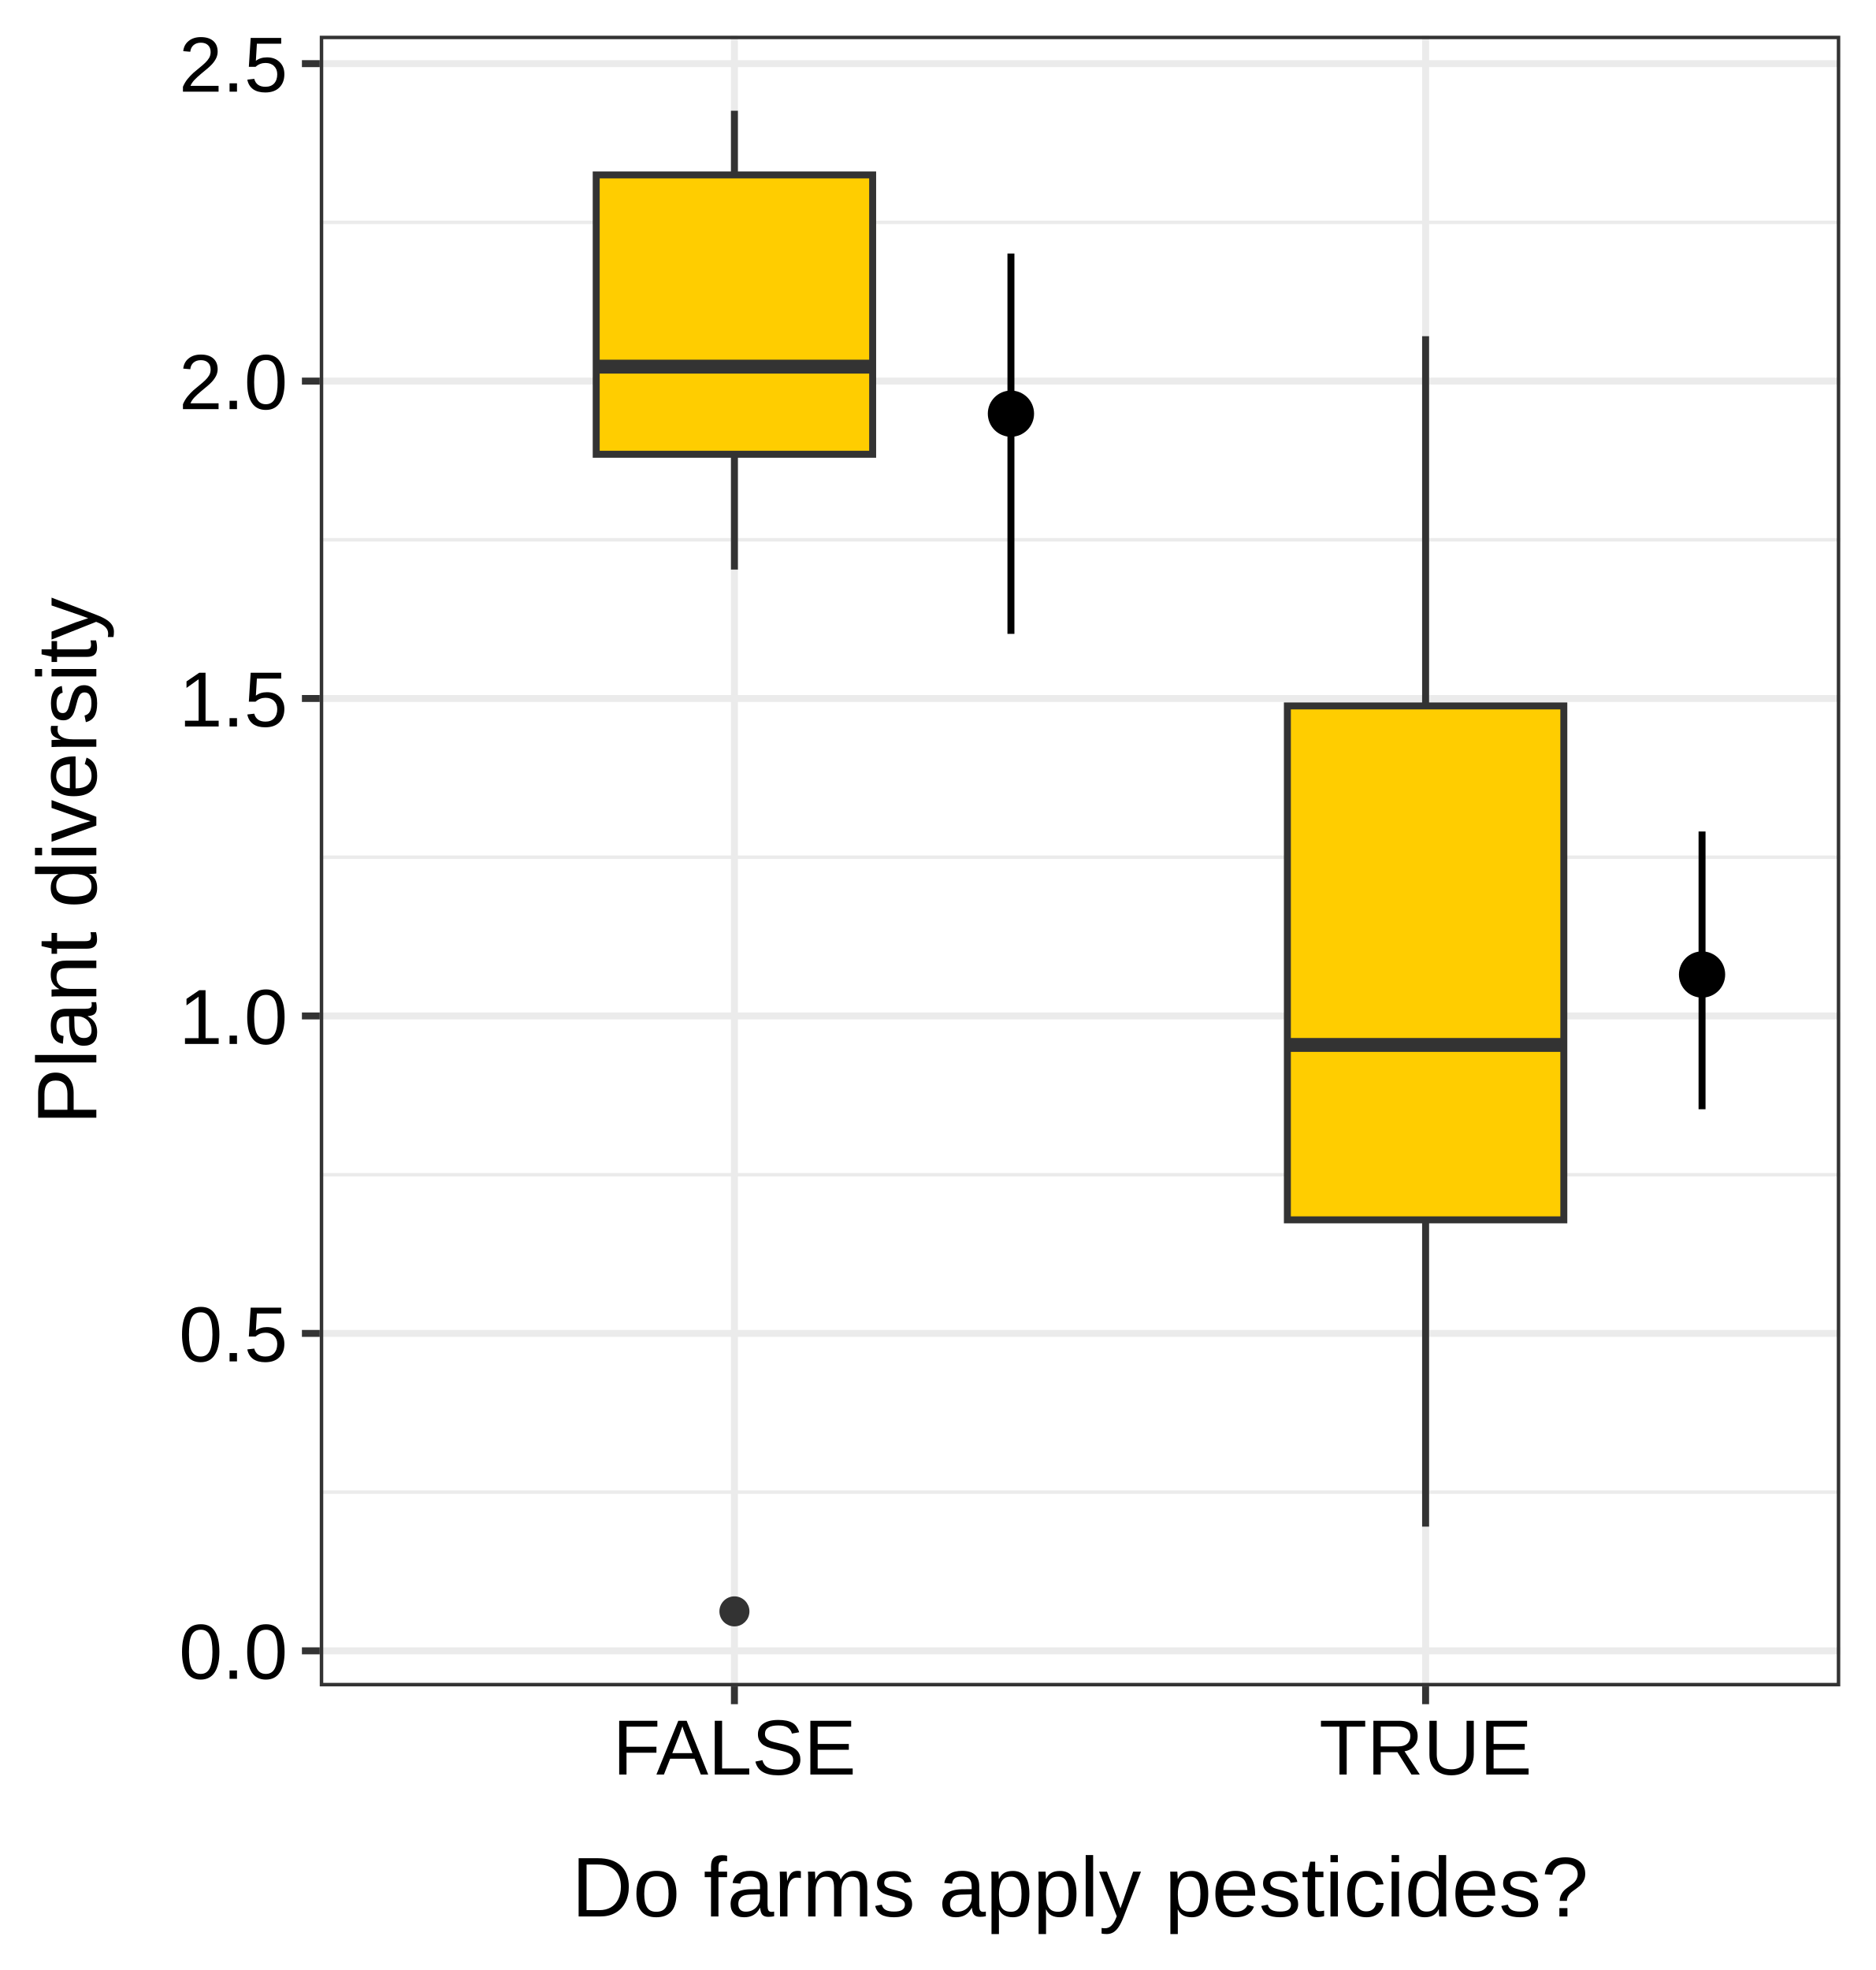
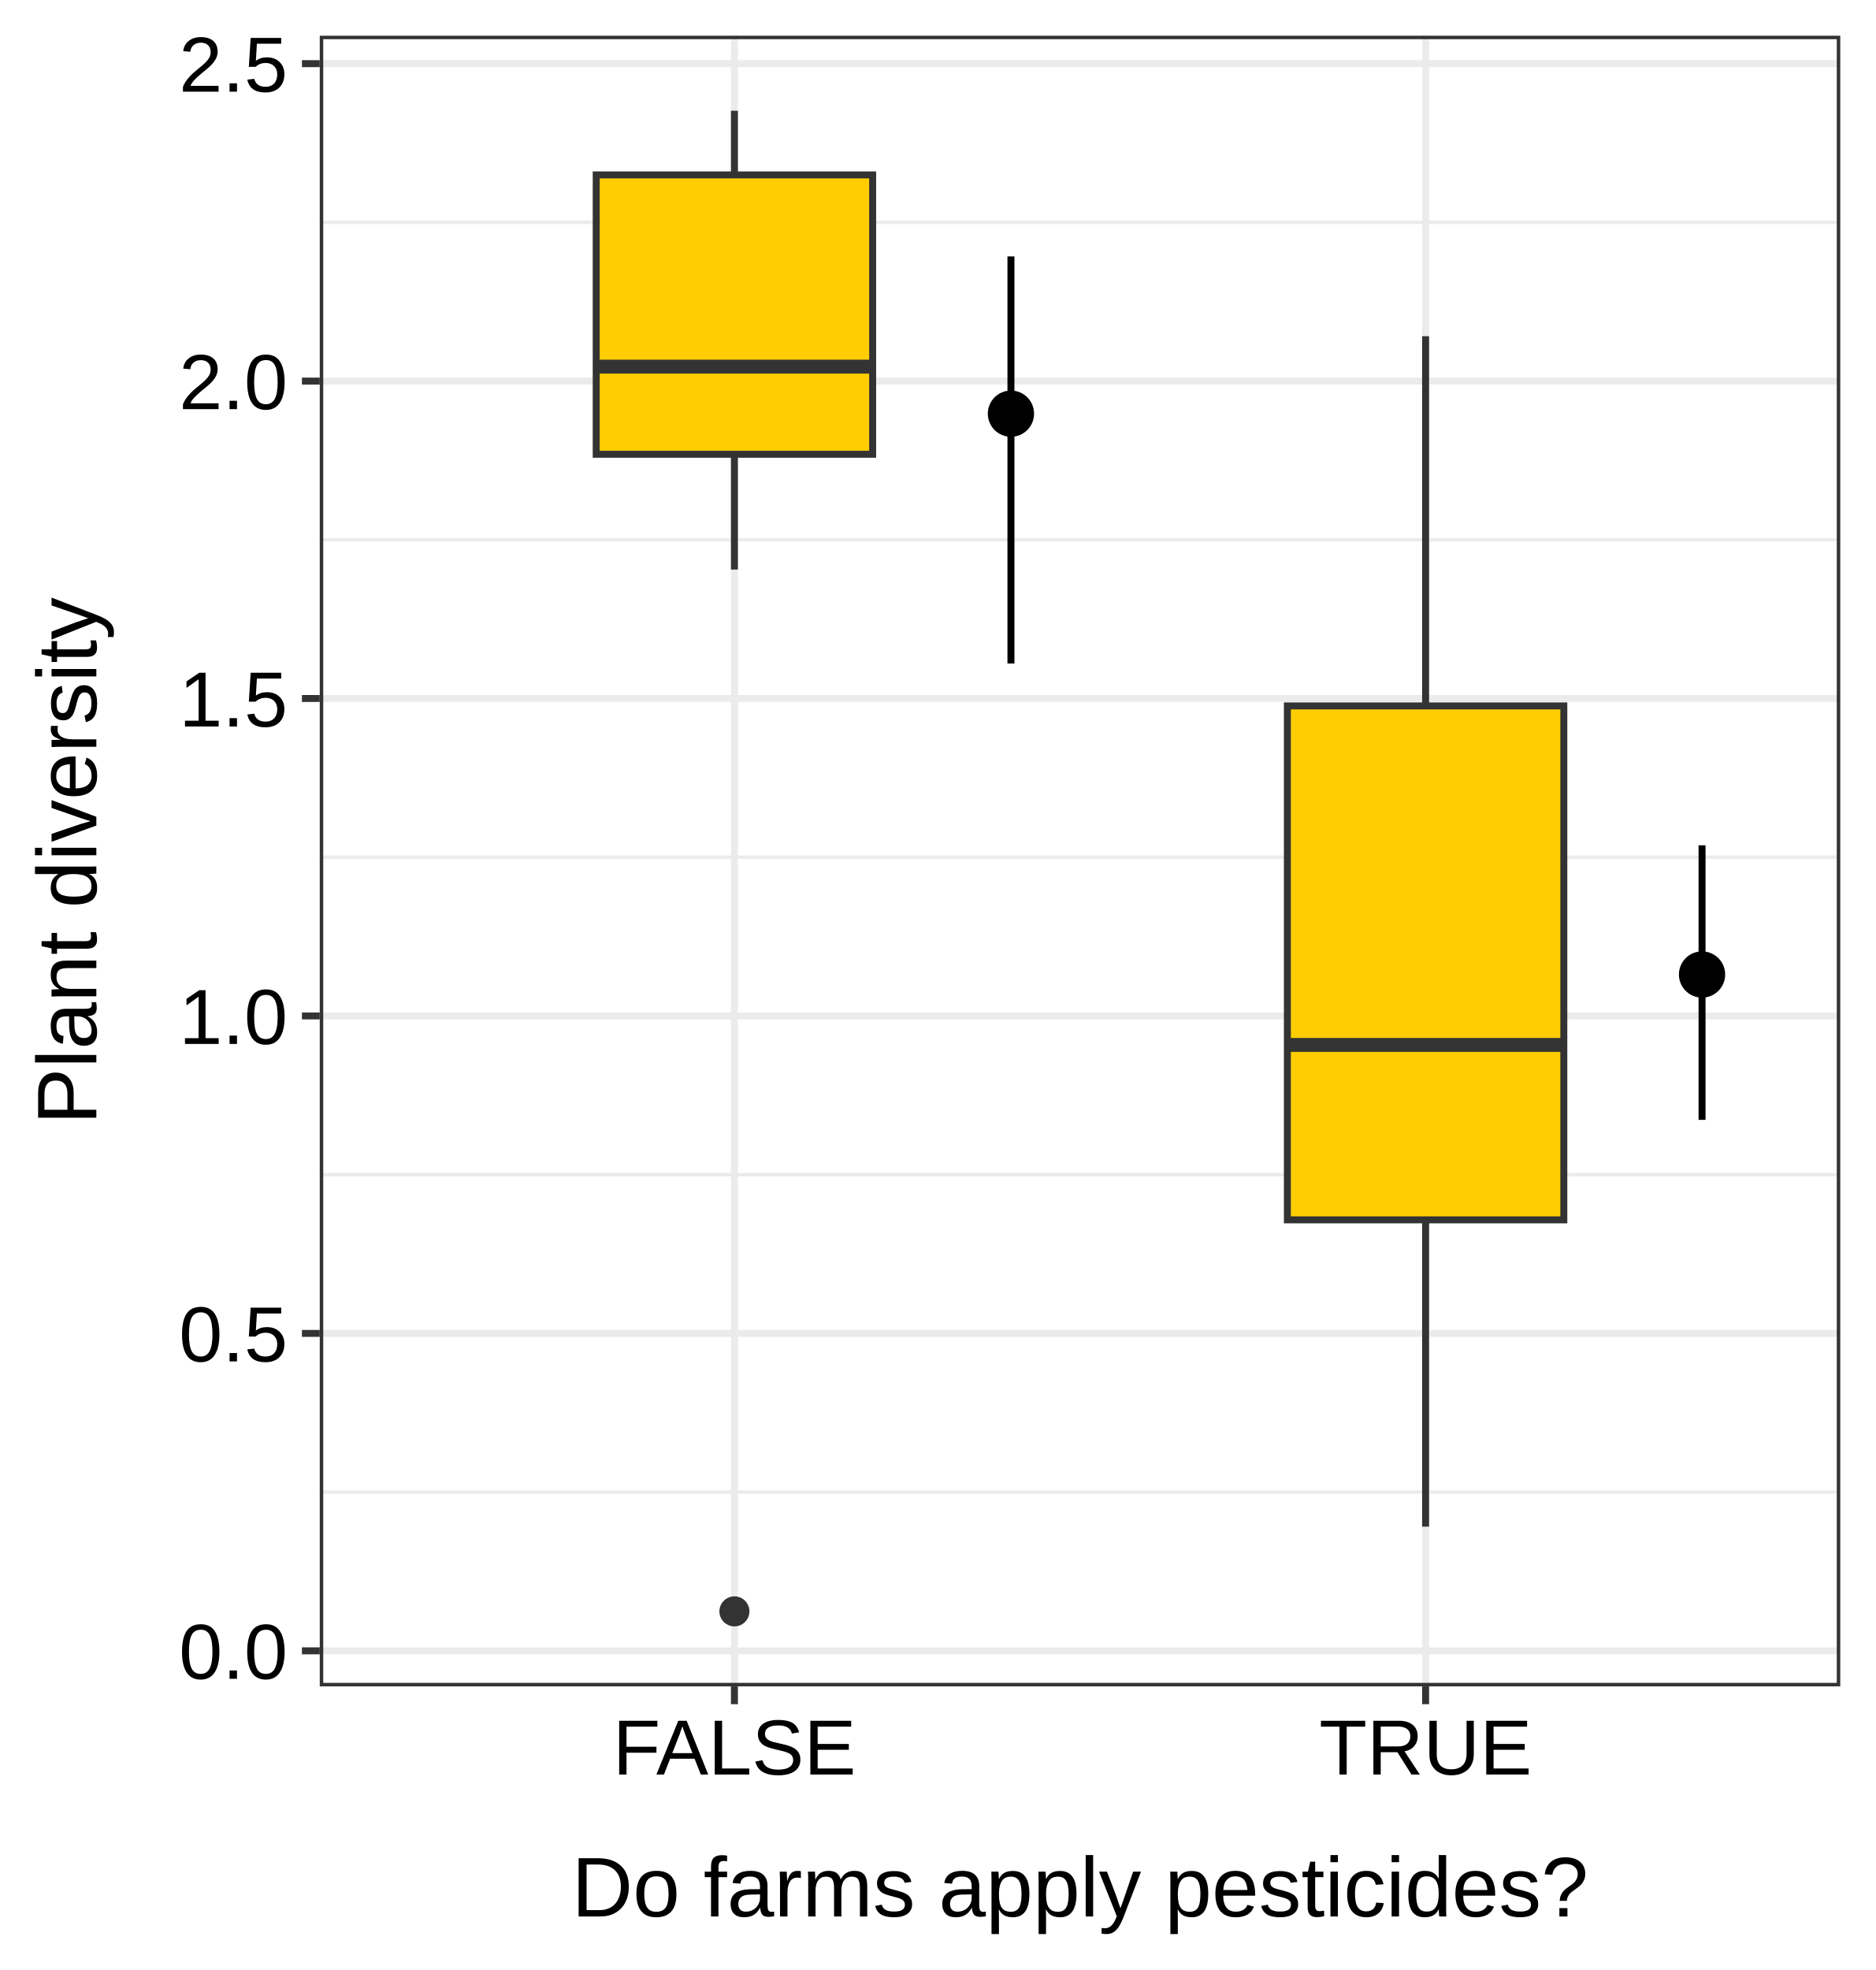
<svg xmlns="http://www.w3.org/2000/svg" width="288.00pt" height="302.40pt" viewBox="0 0 288.00 302.40">
  <g class="svglite">
    <defs>
      <style type="text/css">
    .svglite line, .svglite polyline, .svglite polygon, .svglite path, .svglite rect, .svglite circle {
      fill: none;
      stroke: #000000;
      stroke-linecap: round;
      stroke-linejoin: round;
      stroke-miterlimit: 10.00;
    }
    .svglite text {
      white-space: pre;
    }
    .svglite g.glyphgroup path {
      fill: inherit;
      stroke: none;
    }
  </style>
    </defs>
    <rect width="100%" height="100%" style="stroke: none; fill: #FFFFFF;" />
    <defs>
      <clipPath id="cpMC4wMHwyODguMDB8MC4wMHwzMDIuNDA=">
        <rect x="0.00" y="0.00" width="288.00" height="302.40" />
      </clipPath>
    </defs>
    <g clip-path="url(#cpMC4wMHwyODguMDB8MC4wMHwzMDIuNDA=)">
      <rect x="0" y="0.00" width="288.00" height="302.40" style="stroke-width: 1.07; stroke: #FFFFFF; fill: #FFFFFF;" />
    </g>
    <defs>
      <clipPath id="cpNDkuMDl8MjgyLjUyfDUuNDh8MjU4Ljg2">
        <rect x="49.09" y="5.48" width="233.43" height="253.38" />
      </clipPath>
    </defs>
    <g clip-path="url(#cpNDkuMDl8MjgyLjUyfDUuNDh8MjU4Ljg2)">
      <rect x="49.09" y="5.48" width="233.43" height="253.38" style="stroke-width: 1.07; stroke: none; fill: #FFFFFF;" />
      <polyline points="49.09,229.04 282.52,229.04 " style="stroke-width: 0.53; stroke: #EBEBEB; stroke-linecap: butt;" />
      <polyline points="49.09,180.32 282.52,180.32 " style="stroke-width: 0.53; stroke: #EBEBEB; stroke-linecap: butt;" />
      <polyline points="49.09,131.59 282.52,131.59 " style="stroke-width: 0.53; stroke: #EBEBEB; stroke-linecap: butt;" />
      <polyline points="49.09,82.86 282.52,82.86 " style="stroke-width: 0.53; stroke: #EBEBEB; stroke-linecap: butt;" />
      <polyline points="49.09,34.13 282.52,34.13 " style="stroke-width: 0.53; stroke: #EBEBEB; stroke-linecap: butt;" />
      <polyline points="49.09,253.41 282.52,253.41 " style="stroke-width: 1.07; stroke: #EBEBEB; stroke-linecap: butt;" />
      <polyline points="49.09,204.68 282.52,204.68 " style="stroke-width: 1.07; stroke: #EBEBEB; stroke-linecap: butt;" />
      <polyline points="49.09,155.95 282.52,155.95 " style="stroke-width: 1.07; stroke: #EBEBEB; stroke-linecap: butt;" />
      <polyline points="49.09,107.22 282.52,107.22 " style="stroke-width: 1.07; stroke: #EBEBEB; stroke-linecap: butt;" />
      <polyline points="49.09,58.50 282.52,58.50 " style="stroke-width: 1.07; stroke: #EBEBEB; stroke-linecap: butt;" />
      <polyline points="49.09,9.77 282.52,9.77 " style="stroke-width: 1.07; stroke: #EBEBEB; stroke-linecap: butt;" />
      <polyline points="112.75,258.86 112.75,5.48 " style="stroke-width: 1.07; stroke: #EBEBEB; stroke-linecap: butt;" />
      <polyline points="218.86,258.86 218.86,5.48 " style="stroke-width: 1.07; stroke: #EBEBEB; stroke-linecap: butt;" />
      <circle cx="112.75" cy="247.35" r="1.95" style="stroke-width: 0.71; stroke: #333333; fill: #333333;" />
      <line x1="112.75" y1="26.85" x2="112.75" y2="17.00" style="stroke-width: 1.07; stroke: #333333; stroke-linecap: butt;" />
      <line x1="112.75" y1="69.73" x2="112.75" y2="87.43" style="stroke-width: 1.07; stroke: #333333; stroke-linecap: butt;" />
      <polygon points="91.53,26.85 91.53,69.73 133.97,69.73 133.97,26.85 91.53,26.85 " style="stroke-width: 1.07; stroke: #333333; stroke-linecap: butt; stroke-linejoin: miter; fill: #FFCD00;" />
      <line x1="91.53" y1="56.28" x2="133.97" y2="56.28" style="stroke-width: 2.13; stroke: #333333; stroke-linecap: butt; stroke-linejoin: miter;" />
      <line x1="218.86" y1="108.36" x2="218.86" y2="51.61" style="stroke-width: 1.07; stroke: #333333; stroke-linecap: butt;" />
      <line x1="218.86" y1="187.25" x2="218.86" y2="234.34" style="stroke-width: 1.07; stroke: #333333; stroke-linecap: butt;" />
      <polygon points="197.64,108.36 197.64,187.25 240.08,187.25 240.08,108.36 197.64,108.36 " style="stroke-width: 1.07; stroke: #333333; stroke-linecap: butt; stroke-linejoin: miter; fill: #FFCD00;" />
      <line x1="197.64" y1="160.40" x2="240.08" y2="160.40" style="stroke-width: 2.13; stroke: #333333; stroke-linecap: butt; stroke-linejoin: miter;" />
-       <line x1="155.20" y1="97.30" x2="155.20" y2="38.92" style="stroke-width: 1.07; stroke-linecap: butt;" />
-       <line x1="261.30" y1="170.27" x2="261.30" y2="127.64" style="stroke-width: 1.07; stroke-linecap: butt;" />
+       <line x1="155.20" y1="101.85" x2="155.20" y2="39.36" style="stroke-width: 1.07; stroke-linecap: butt;" />
+       <line x1="261.30" y1="171.90" x2="261.30" y2="129.76" style="stroke-width: 1.07; stroke-linecap: butt;" />
      <circle cx="155.20" cy="63.50" r="2.84" style="stroke-width: 1.42; fill: #000000;" />
      <circle cx="261.30" cy="149.59" r="2.84" style="stroke-width: 1.42; fill: #000000;" />
      <rect x="49.09" y="5.48" width="233.43" height="253.38" style="stroke-width: 1.07; stroke: #333333;" />
    </g>
    <g clip-path="url(#cpMC4wMHwyODguMDB8MC4wMHwzMDIuNDA=)">
      <text x="44.16" y="257.70" text-anchor="end" style="font-size: 12.00px; font-family: &quot;Arial&quot;;" textLength="16.67px" lengthAdjust="spacingAndGlyphs">0.0</text>
      <text x="44.16" y="208.98" text-anchor="end" style="font-size: 12.00px; font-family: &quot;Arial&quot;;" textLength="16.67px" lengthAdjust="spacingAndGlyphs">0.5</text>
      <text x="44.16" y="160.25" text-anchor="end" style="font-size: 12.00px; font-family: &quot;Arial&quot;;" textLength="16.67px" lengthAdjust="spacingAndGlyphs">1.0</text>
      <text x="44.16" y="111.52" text-anchor="end" style="font-size: 12.00px; font-family: &quot;Arial&quot;;" textLength="16.67px" lengthAdjust="spacingAndGlyphs">1.5</text>
      <text x="44.16" y="62.80" text-anchor="end" style="font-size: 12.00px; font-family: &quot;Arial&quot;;" textLength="16.67px" lengthAdjust="spacingAndGlyphs">2.0</text>
      <text x="44.16" y="14.07" text-anchor="end" style="font-size: 12.00px; font-family: &quot;Arial&quot;;" textLength="16.67px" lengthAdjust="spacingAndGlyphs">2.5</text>
      <polyline points="46.35,253.41 49.09,253.41 " style="stroke-width: 1.07; stroke: #333333; stroke-linecap: butt;" />
      <polyline points="46.35,204.68 49.09,204.68 " style="stroke-width: 1.07; stroke: #333333; stroke-linecap: butt;" />
      <polyline points="46.35,155.95 49.09,155.95 " style="stroke-width: 1.07; stroke: #333333; stroke-linecap: butt;" />
      <polyline points="46.35,107.22 49.09,107.22 " style="stroke-width: 1.07; stroke: #333333; stroke-linecap: butt;" />
      <polyline points="46.35,58.50 49.09,58.50 " style="stroke-width: 1.07; stroke: #333333; stroke-linecap: butt;" />
      <polyline points="46.35,9.77 49.09,9.77 " style="stroke-width: 1.07; stroke: #333333; stroke-linecap: butt;" />
      <polyline points="112.75,261.60 112.75,258.86 " style="stroke-width: 1.07; stroke: #333333; stroke-linecap: butt;" />
      <polyline points="218.86,261.60 218.86,258.86 " style="stroke-width: 1.07; stroke: #333333; stroke-linecap: butt;" />
      <text x="112.75" y="272.39" text-anchor="middle" style="font-size: 12.00px; font-family: &quot;Arial&quot;;" textLength="37.34px" lengthAdjust="spacingAndGlyphs">FALSE</text>
      <text x="218.86" y="272.39" text-anchor="middle" style="font-size: 12.00px; font-family: &quot;Arial&quot;;" textLength="32.67px" lengthAdjust="spacingAndGlyphs">TRUE</text>
      <text x="165.81" y="294.18" text-anchor="middle" style="font-size: 13.00px; font-family: &quot;Arial&quot;;" textLength="156.11px" lengthAdjust="spacingAndGlyphs">Do farms apply pesticides?</text>
      <text transform="translate(14.79,132.17) rotate(-90)" text-anchor="middle" style="font-size: 13.00px; font-family: &quot;Arial&quot;;" textLength="80.94px" lengthAdjust="spacingAndGlyphs">Plant diversity</text>
    </g>
  </g>
</svg>
